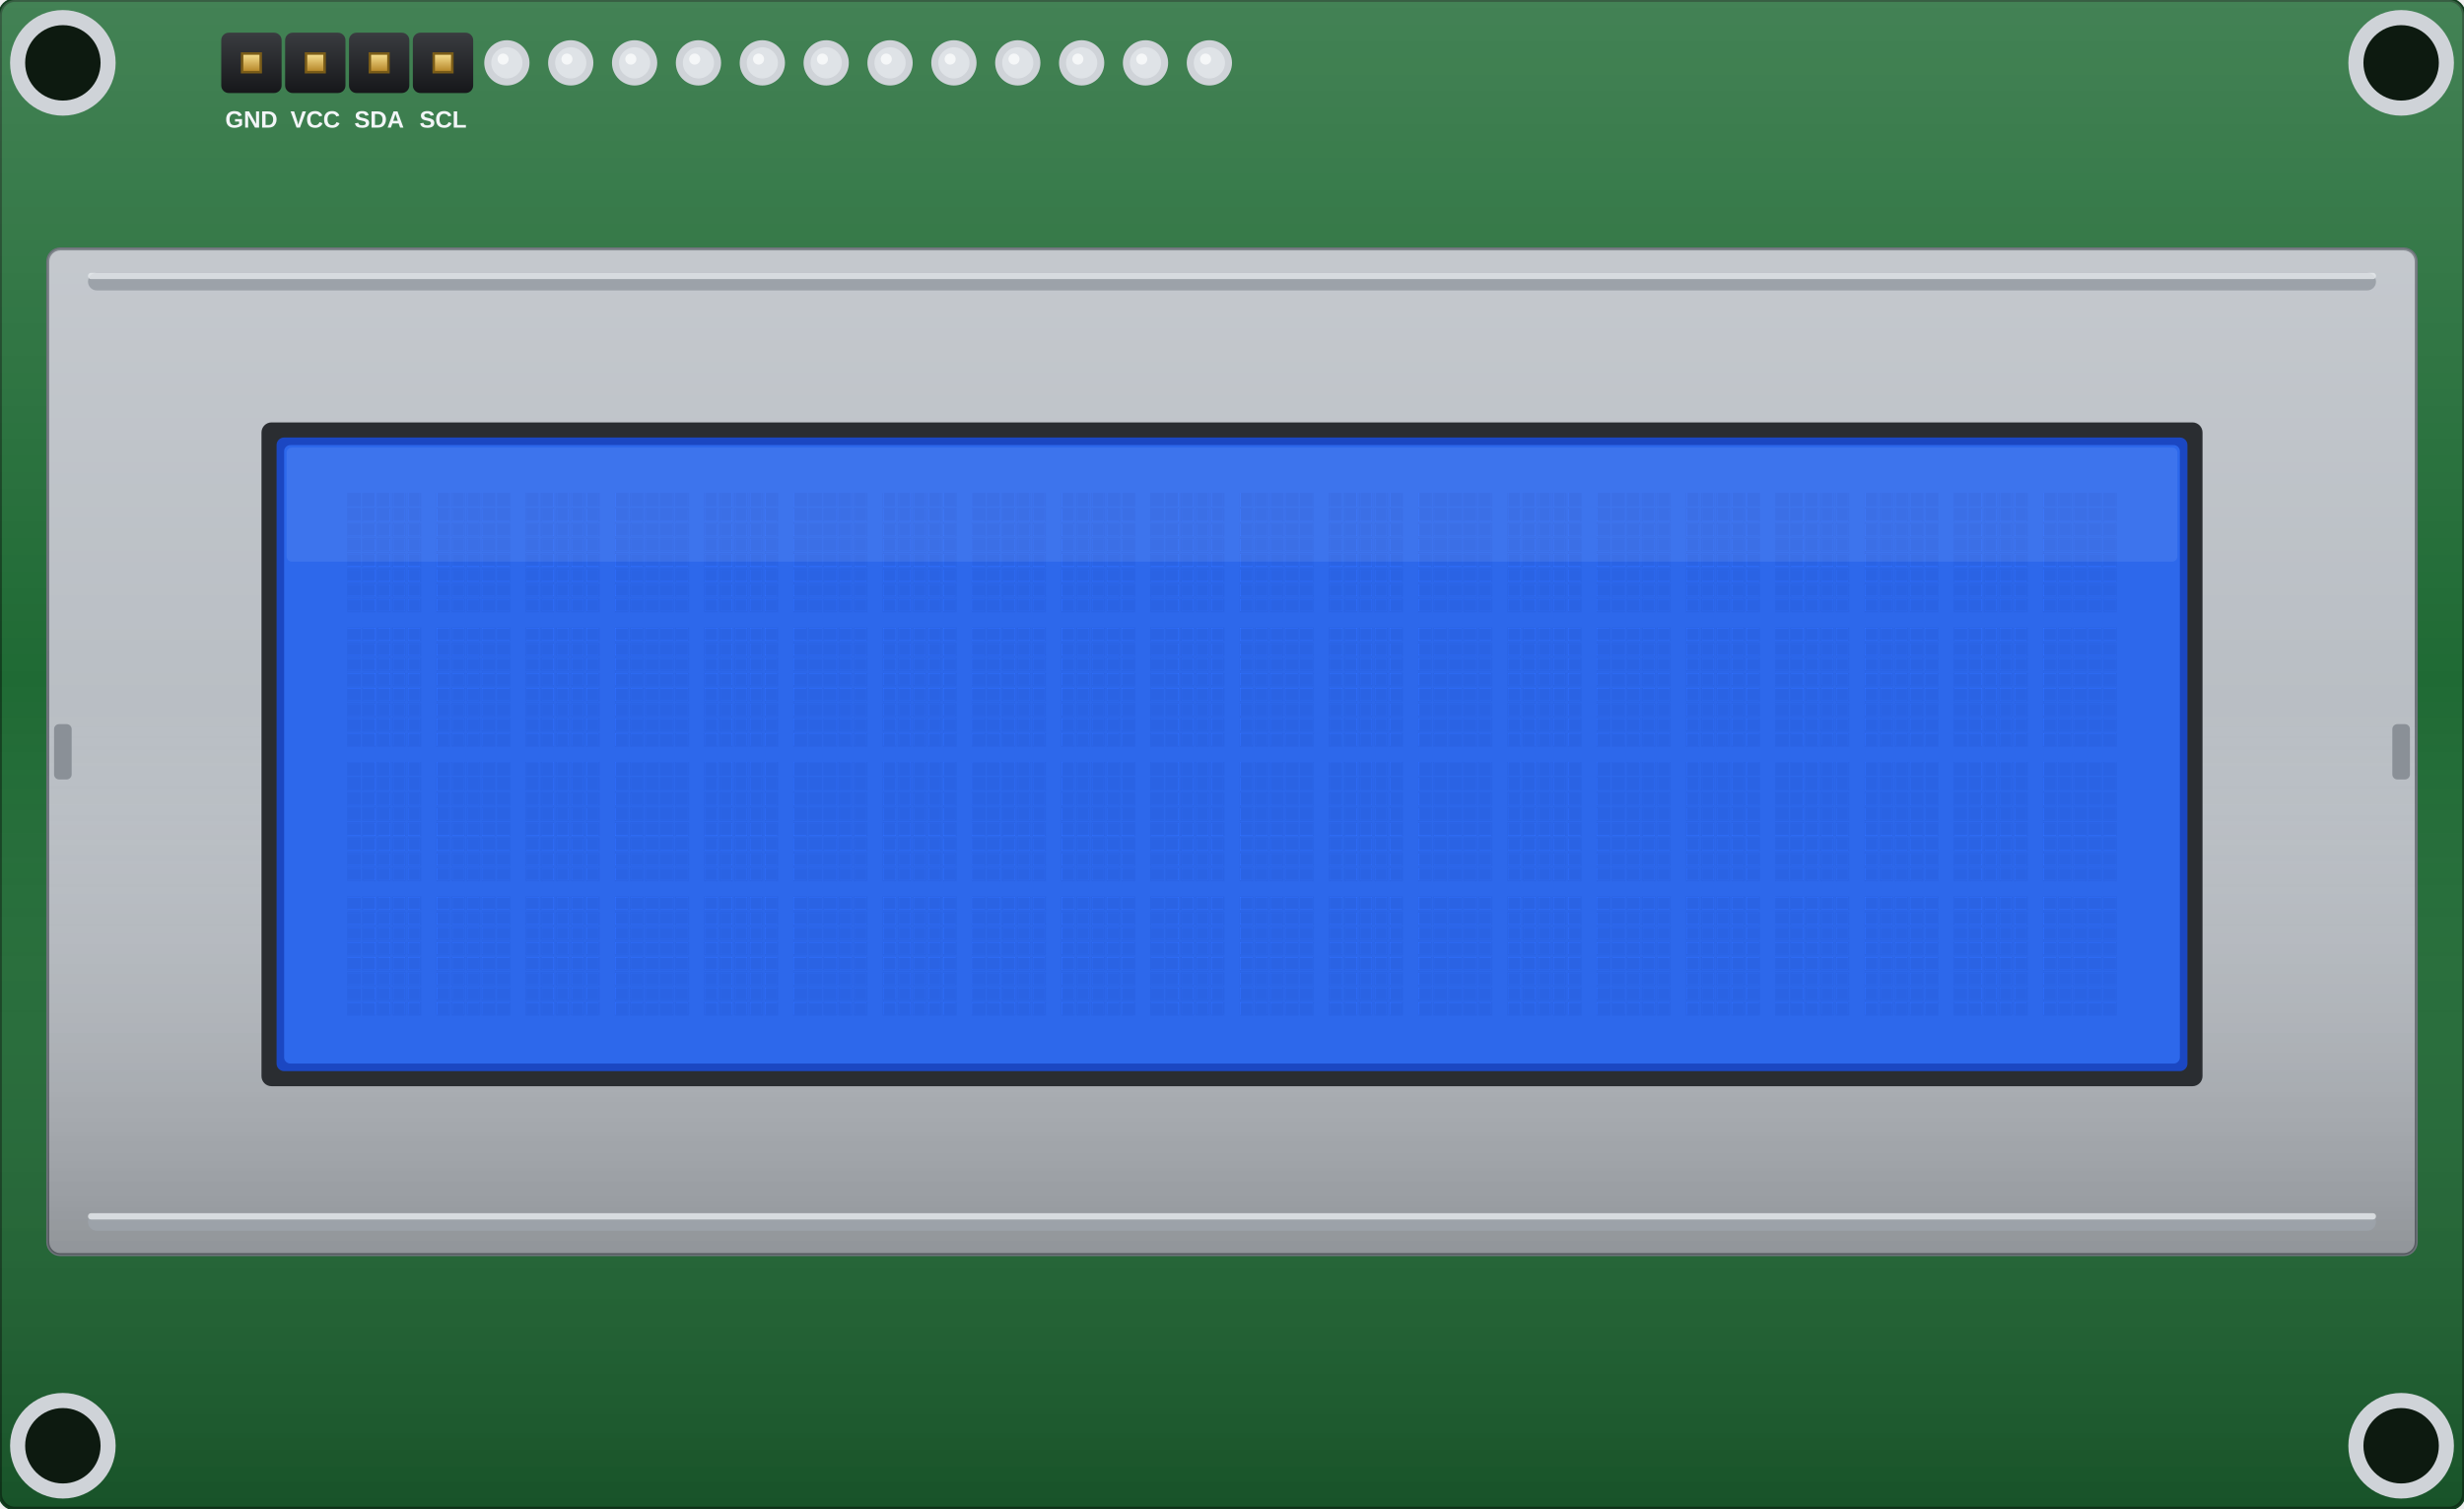
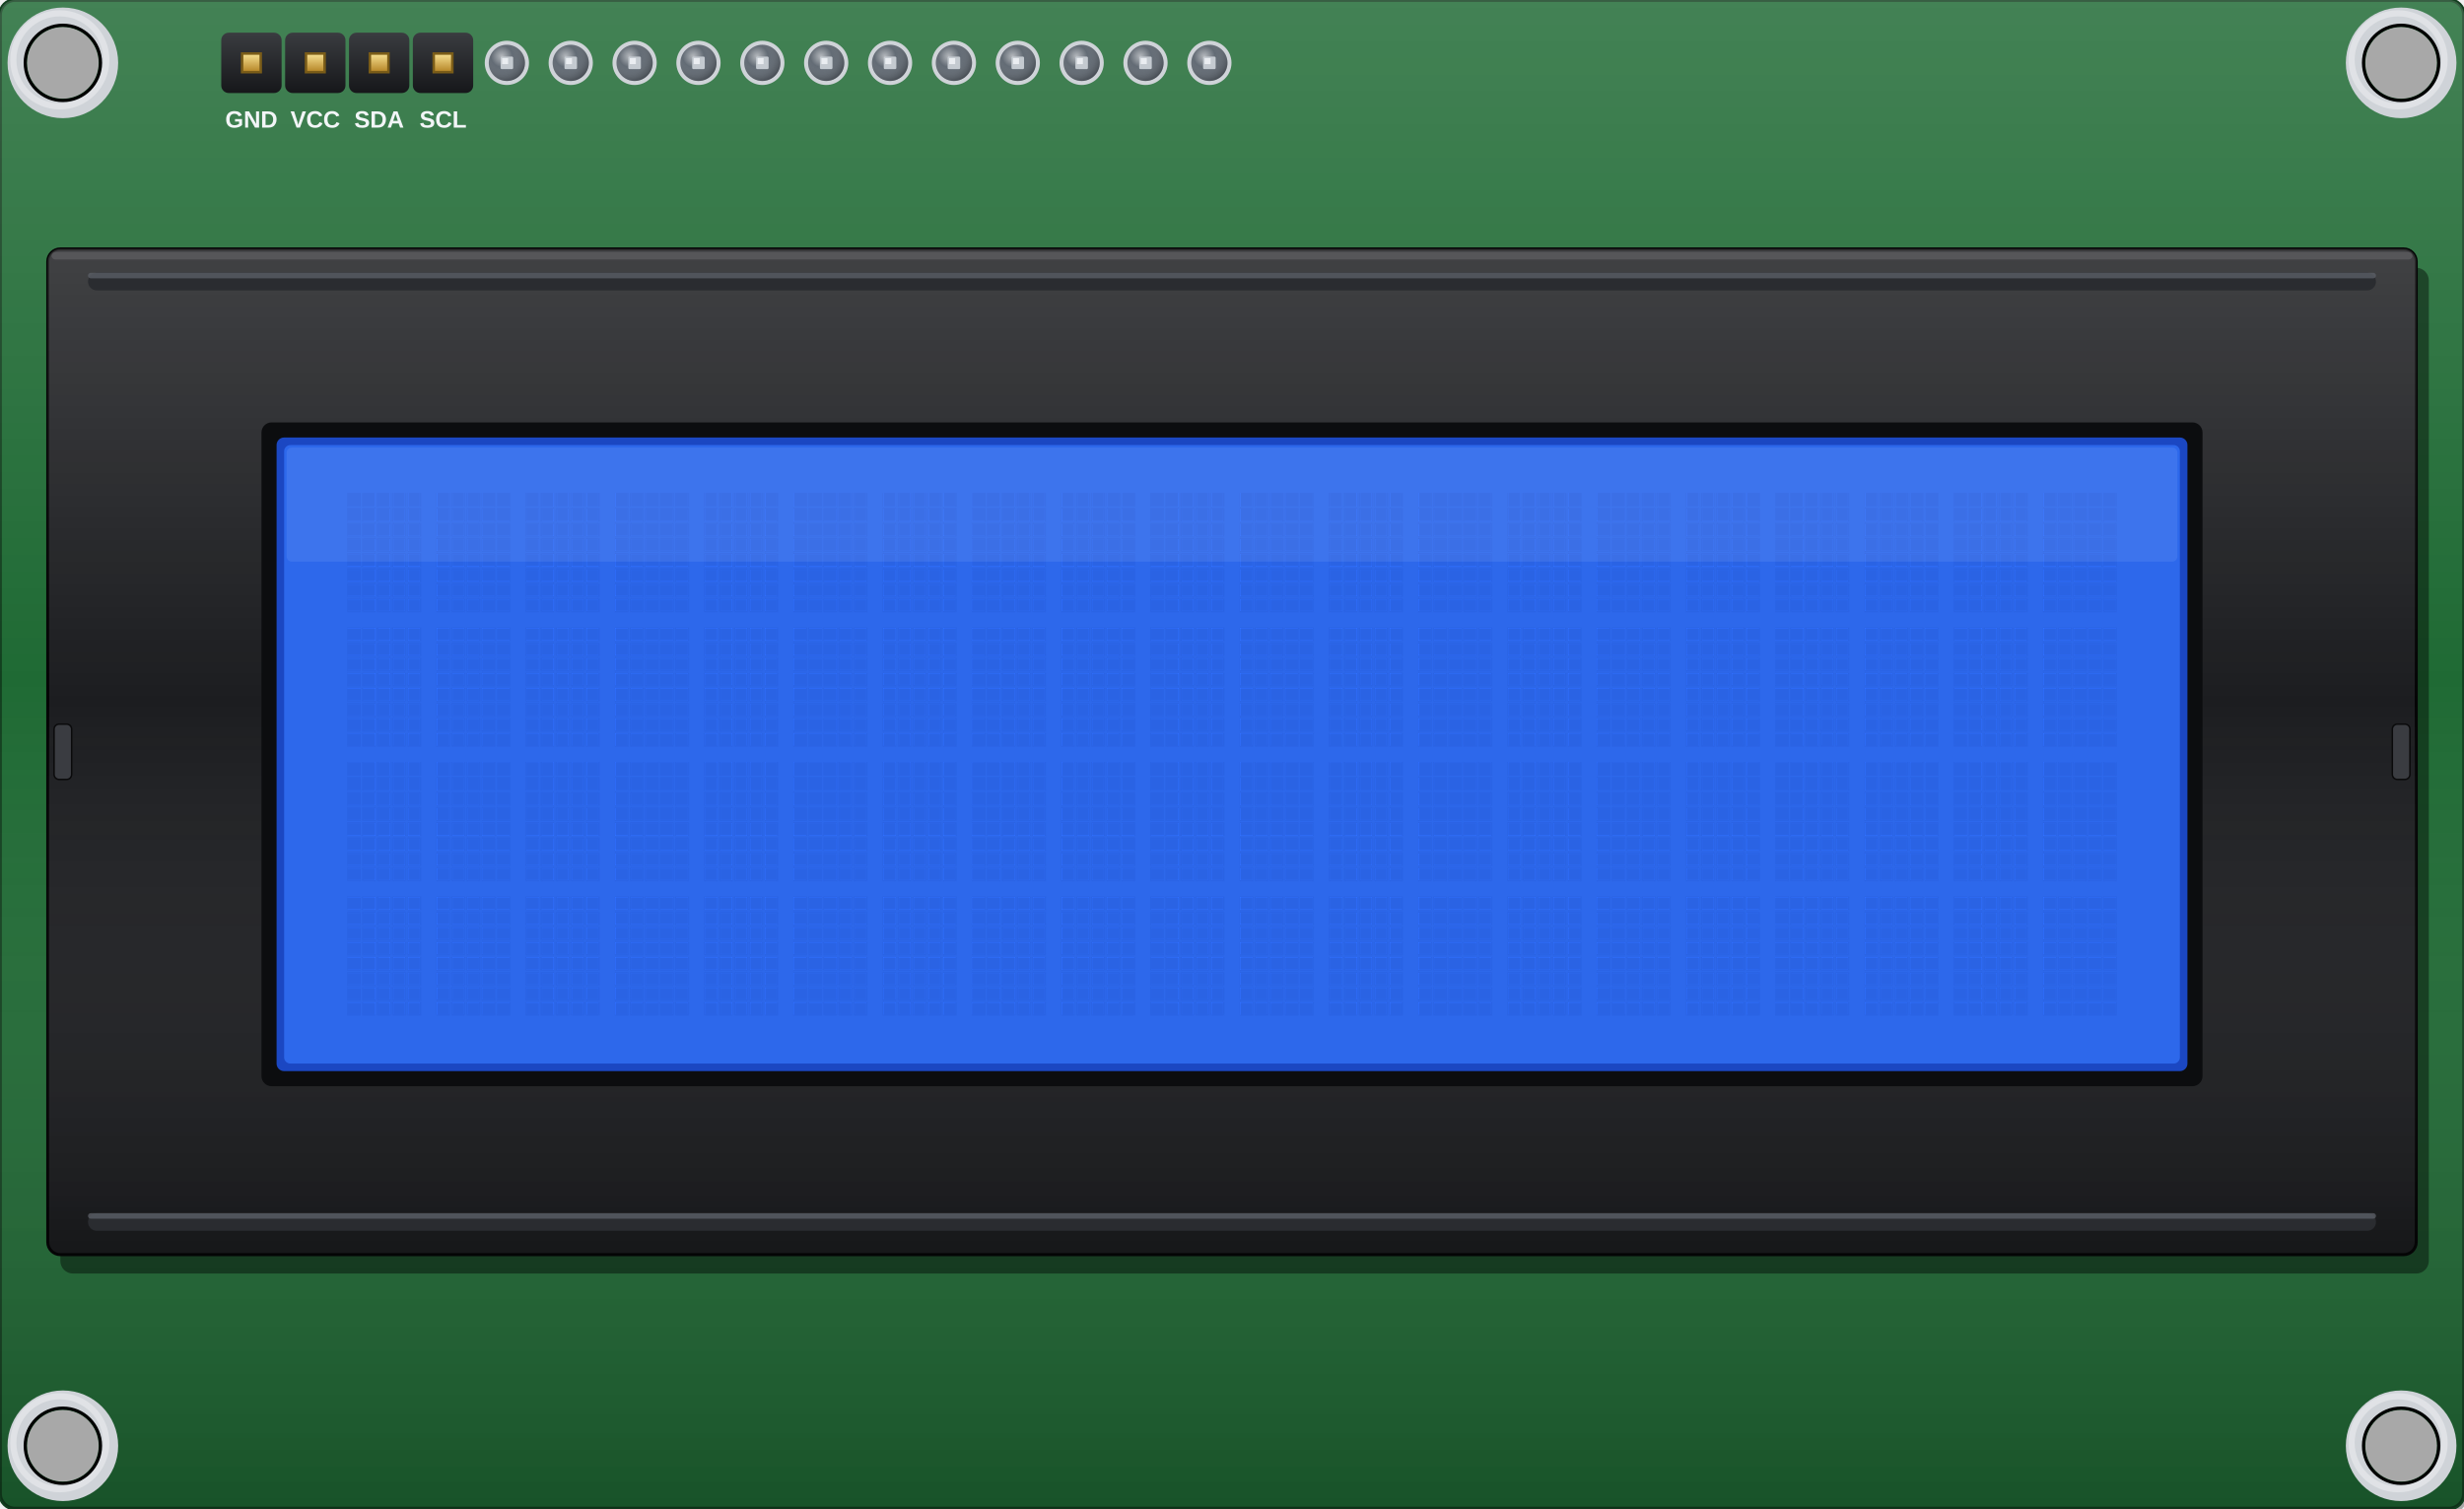
<svg xmlns="http://www.w3.org/2000/svg" version="1.1" width="370.394px" height="226.772px" viewBox="0 0 370.394 226.772">
  <defs>
    <linearGradient id="luz" x1="0" y1="0" x2="0" y2="1">
      <stop offset="0" stop-color="#ffffff" stop-opacity="0.16" />
      <stop offset="0.45" stop-color="#ffffff" stop-opacity="0" />
      <stop offset="1" stop-color="#000000" stop-opacity="0.22" />
    </linearGradient>
    <linearGradient id="metal" x1="0" y1="0" x2="0" y2="1">
      <stop offset="0" stop-color="#f4f6f8" />
      <stop offset="0.5" stop-color="#b9bfc6" />
      <stop offset="1" stop-color="#868d95" />
    </linearGradient>
    <linearGradient id="metal-h" x1="0" y1="0" x2="1" y2="0">
      <stop offset="0" stop-color="#8a9199" />
      <stop offset="0.35" stop-color="#eef1f4" />
      <stop offset="0.7" stop-color="#b3b9c0" />
      <stop offset="1" stop-color="#7c838b" />
    </linearGradient>
    <radialGradient id="lata" cx="0.4" cy="0.38" r="0.66">
      <stop offset="0" stop-color="#f6f8fa" />
      <stop offset="0.6" stop-color="#c3c9cf" />
      <stop offset="1" stop-color="#8c939b" />
    </radialGradient>
    <linearGradient id="plastico" x1="0" y1="0" x2="0" y2="1">
      <stop offset="0" stop-color="#3a3c40" />
      <stop offset="1" stop-color="#16171a" />
    </linearGradient>
    <linearGradient id="ouro" x1="0" y1="0" x2="0" y2="1">
      <stop offset="0" stop-color="#f4dc8c" />
      <stop offset="1" stop-color="#b88a2c" />
    </linearGradient>
+     <radialGradient id="solda" cx="0.36" cy="0.32" r="0.78">
+       <stop offset="0" stop-color="#ffffff" stop-opacity="0.55" />
+       <stop offset="0.38" stop-color="#ffffff" stop-opacity="0.06" />
+       <stop offset="1" stop-color="#000000" stop-opacity="0.35" />
+     </radialGradient>
+     <linearGradient id="vidro-borda" x1="0" y1="0" x2="1" y2="1">
+       <stop offset="0" stop-color="#9fb0bf" />
+       <stop offset="0.5" stop-color="#4d5966" />
+       <stop offset="1" stop-color="#8996a3" />
+     </linearGradient>
+     <pattern id="trama" x="0" y="0" width="2.4" height="2.4" patternUnits="userSpaceOnUse" patternTransform="rotate(40)">
+       <rect width="2.4" height="2.4" fill="#1e1f23" />
+       <rect width="2.4" height="1.1" fill="#2b2c31" />
+     </pattern>
  </defs>
-   <rect x="0" y="0" width="370.394" height="226.772" rx="2.268" fill="#1f6a34" stroke="#123f1f" stroke-width="0.567" />
-   <rect x="0" y="0" width="370.394" height="226.772" rx="2.268" fill="url(#luz)" />
-   <circle cx="9.449" cy="9.449" r="7.937" fill="#cfd3d8" />
-   <circle cx="9.449" cy="9.449" r="5.669" fill="#0d1a10" />
-   <circle cx="9.449" cy="217.323" r="7.937" fill="#cfd3d8" />
-   <circle cx="9.449" cy="217.323" r="5.669" fill="#0d1a10" />
-   <circle cx="360.945" cy="9.449" r="7.937" fill="#cfd3d8" />
-   <circle cx="360.945" cy="9.449" r="5.669" fill="#0d1a10" />
-   <circle cx="360.945" cy="217.323" r="7.937" fill="#cfd3d8" />
-   <circle cx="360.945" cy="217.323" r="5.669" fill="#0d1a10" />
-   <rect x="34.394" y="6.047" width="6.803" height="6.803" fill="#cfd3d8" />
-   <circle cx="47.395" cy="9.449" r="3.402" fill="#cfd3d8" />
-   <circle cx="56.995" cy="9.449" r="3.402" fill="#cfd3d8" />
-   <circle cx="66.595" cy="9.449" r="3.402" fill="#cfd3d8" />
-   <circle cx="76.195" cy="9.449" r="3.402" fill="#cfd3d8" />
-   <circle cx="76.195" cy="9.449" r="2.343" fill="#dfe3e7" />
-   <circle cx="75.628" cy="8.882" r="0.831" fill="#ffffff" fill-opacity="0.7" />
-   <circle cx="85.795" cy="9.449" r="3.402" fill="#cfd3d8" />
-   <circle cx="85.795" cy="9.449" r="2.343" fill="#dfe3e7" />
-   <circle cx="85.228" cy="8.882" r="0.831" fill="#ffffff" fill-opacity="0.7" />
-   <circle cx="95.395" cy="9.449" r="3.402" fill="#cfd3d8" />
-   <circle cx="95.395" cy="9.449" r="2.343" fill="#dfe3e7" />
-   <circle cx="94.828" cy="8.882" r="0.831" fill="#ffffff" fill-opacity="0.7" />
-   <circle cx="104.995" cy="9.449" r="3.402" fill="#cfd3d8" />
-   <circle cx="104.995" cy="9.449" r="2.343" fill="#dfe3e7" />
-   <circle cx="104.428" cy="8.882" r="0.831" fill="#ffffff" fill-opacity="0.7" />
-   <circle cx="114.595" cy="9.449" r="3.402" fill="#cfd3d8" />
-   <circle cx="114.595" cy="9.449" r="2.343" fill="#dfe3e7" />
-   <circle cx="114.028" cy="8.882" r="0.831" fill="#ffffff" fill-opacity="0.7" />
-   <circle cx="124.195" cy="9.449" r="3.402" fill="#cfd3d8" />
-   <circle cx="124.195" cy="9.449" r="2.343" fill="#dfe3e7" />
-   <circle cx="123.628" cy="8.882" r="0.831" fill="#ffffff" fill-opacity="0.7" />
-   <circle cx="133.795" cy="9.449" r="3.402" fill="#cfd3d8" />
-   <circle cx="133.795" cy="9.449" r="2.343" fill="#dfe3e7" />
-   <circle cx="133.228" cy="8.882" r="0.831" fill="#ffffff" fill-opacity="0.7" />
-   <circle cx="143.395" cy="9.449" r="3.402" fill="#cfd3d8" />
-   <circle cx="143.395" cy="9.449" r="2.343" fill="#dfe3e7" />
-   <circle cx="142.828" cy="8.882" r="0.831" fill="#ffffff" fill-opacity="0.7" />
-   <circle cx="152.995" cy="9.449" r="3.402" fill="#cfd3d8" />
-   <circle cx="152.995" cy="9.449" r="2.343" fill="#dfe3e7" />
-   <circle cx="152.428" cy="8.882" r="0.831" fill="#ffffff" fill-opacity="0.7" />
-   <circle cx="162.595" cy="9.449" r="3.402" fill="#cfd3d8" />
-   <circle cx="162.595" cy="9.449" r="2.343" fill="#dfe3e7" />
-   <circle cx="162.028" cy="8.882" r="0.831" fill="#ffffff" fill-opacity="0.7" />
-   <circle cx="172.195" cy="9.449" r="3.402" fill="#cfd3d8" />
-   <circle cx="172.195" cy="9.449" r="2.343" fill="#dfe3e7" />
-   <circle cx="171.628" cy="8.882" r="0.831" fill="#ffffff" fill-opacity="0.7" />
-   <circle cx="181.795" cy="9.449" r="3.402" fill="#cfd3d8" />
-   <circle cx="181.795" cy="9.449" r="2.343" fill="#dfe3e7" />
-   <circle cx="181.228" cy="8.882" r="0.831" fill="#ffffff" fill-opacity="0.7" />
-   <rect x="7.181" y="37.417" width="356.031" height="151.181" rx="1.89" fill="#b9bec4" stroke="#6d737a" stroke-width="0.454" />
+   <rect x="0.454" y="0.605" width="370.394" height="226.772" rx="2.268" fill="#000000" fill-opacity="0.3" />
+   <path fill-rule="evenodd" d="M2.268 0 L368.126 0 A2.268 2.268 0 0 1 370.394 2.268 L370.394 224.504 A2.268 2.268 0 0 1 368.126 226.772 L2.268 226.772 A2.268 2.268 0 0 1 0 224.504 L0 2.268 A2.268 2.268 0 0 1 2.268 0 Z M3.78 9.449 A5.669 5.669 0 1 0 15.118 9.449 A5.669 5.669 0 1 0 3.78 9.449 Z M3.78 217.323 A5.669 5.669 0 1 0 15.118 217.323 A5.669 5.669 0 1 0 3.78 217.323 Z M355.276 9.449 A5.669 5.669 0 1 0 366.614 9.449 A5.669 5.669 0 1 0 355.276 9.449 Z M355.276 217.323 A5.669 5.669 0 1 0 366.614 217.323 A5.669 5.669 0 1 0 355.276 217.323 Z" fill="#1f6a34" stroke="#123f1f" stroke-width="0.567" />
+   <path fill-rule="evenodd" d="M2.268 0 L368.126 0 A2.268 2.268 0 0 1 370.394 2.268 L370.394 224.504 A2.268 2.268 0 0 1 368.126 226.772 L2.268 226.772 A2.268 2.268 0 0 1 0 224.504 L0 2.268 A2.268 2.268 0 0 1 2.268 0 Z M3.78 9.449 A5.669 5.669 0 1 0 15.118 9.449 A5.669 5.669 0 1 0 3.78 9.449 Z M3.78 217.323 A5.669 5.669 0 1 0 15.118 217.323 A5.669 5.669 0 1 0 3.78 217.323 Z M355.276 9.449 A5.669 5.669 0 1 0 366.614 9.449 A5.669 5.669 0 1 0 355.276 9.449 Z M355.276 217.323 A5.669 5.669 0 1 0 366.614 217.323 A5.669 5.669 0 1 0 355.276 217.323 Z" fill="url(#luz)" />
+   <circle cx="9.449" cy="9.449" r="6.992" fill="none" stroke="#cfd3d8" stroke-width="2.646" />
+   <circle stroke-opacity="0.35" cx="8.995" cy="8.995" r="6.992" fill="none" stroke="#ffffff" stroke-width="0.926" />
+   <circle cx="9.449" cy="9.449" r="5.669" fill="none" stroke="#000000" stroke-width="0.454" />
+   <circle cx="9.449" cy="217.323" r="6.992" fill="none" stroke="#cfd3d8" stroke-width="2.646" />
+   <circle stroke-opacity="0.35" cx="8.995" cy="216.869" r="6.992" fill="none" stroke="#ffffff" stroke-width="0.926" />
+   <circle cx="9.449" cy="217.323" r="5.669" fill="none" stroke="#000000" stroke-width="0.454" />
+   <circle cx="360.945" cy="9.449" r="6.992" fill="none" stroke="#cfd3d8" stroke-width="2.646" />
+   <circle stroke-opacity="0.35" cx="360.491" cy="8.995" r="6.992" fill="none" stroke="#ffffff" stroke-width="0.926" />
+   <circle cx="360.945" cy="9.449" r="5.669" fill="none" stroke="#000000" stroke-width="0.454" />
+   <circle cx="360.945" cy="217.323" r="6.992" fill="none" stroke="#cfd3d8" stroke-width="2.646" />
+   <circle stroke-opacity="0.35" cx="360.491" cy="216.869" r="6.992" fill="none" stroke="#ffffff" stroke-width="0.926" />
+   <circle cx="360.945" cy="217.323" r="5.669" fill="none" stroke="#000000" stroke-width="0.454" />
+   <rect x="34.394" y="6.047" width="6.803" height="6.803" rx="0.378" fill="#d3b25a" />
+   <circle cx="47.395" cy="9.449" r="3.402" fill="#d3b25a" />
+   <circle cx="56.995" cy="9.449" r="3.402" fill="#d3b25a" />
+   <circle cx="66.595" cy="9.449" r="3.402" fill="#d3b25a" />
+   <circle cx="76.195" cy="9.449" r="3.326" fill="#cfd3d8" />
+   <circle cx="76.195" cy="9.449" r="2.721" fill="#59626c" />
+   <circle cx="76.195" cy="9.449" r="2.721" fill="url(#solda)" />
+   <rect x="75.25" y="8.504" width="1.89" height="1.89" rx="0.189" fill="#c4cad0" />
+   <rect x="75.477" y="8.731" width="0.907" height="0.907" fill="#f4f6f8" fill-opacity="0.8" />
+   <circle cx="85.795" cy="9.449" r="3.326" fill="#cfd3d8" />
+   <circle cx="85.795" cy="9.449" r="2.721" fill="#59626c" />
+   <circle cx="85.795" cy="9.449" r="2.721" fill="url(#solda)" />
+   <rect x="84.85" y="8.504" width="1.89" height="1.89" rx="0.189" fill="#c4cad0" />
+   <rect x="85.077" y="8.731" width="0.907" height="0.907" fill="#f4f6f8" fill-opacity="0.8" />
+   <circle cx="95.395" cy="9.449" r="3.326" fill="#cfd3d8" />
+   <circle cx="95.395" cy="9.449" r="2.721" fill="#59626c" />
+   <circle cx="95.395" cy="9.449" r="2.721" fill="url(#solda)" />
+   <rect x="94.45" y="8.504" width="1.89" height="1.89" rx="0.189" fill="#c4cad0" />
+   <rect x="94.677" y="8.731" width="0.907" height="0.907" fill="#f4f6f8" fill-opacity="0.8" />
+   <circle cx="104.995" cy="9.449" r="3.326" fill="#cfd3d8" />
+   <circle cx="104.995" cy="9.449" r="2.721" fill="#59626c" />
+   <circle cx="104.995" cy="9.449" r="2.721" fill="url(#solda)" />
+   <rect x="104.05" y="8.504" width="1.89" height="1.89" rx="0.189" fill="#c4cad0" />
+   <rect x="104.277" y="8.731" width="0.907" height="0.907" fill="#f4f6f8" fill-opacity="0.8" />
+   <circle cx="114.595" cy="9.449" r="3.326" fill="#cfd3d8" />
+   <circle cx="114.595" cy="9.449" r="2.721" fill="#59626c" />
+   <circle cx="114.595" cy="9.449" r="2.721" fill="url(#solda)" />
+   <rect x="113.65" y="8.504" width="1.89" height="1.89" rx="0.189" fill="#c4cad0" />
+   <rect x="113.877" y="8.731" width="0.907" height="0.907" fill="#f4f6f8" fill-opacity="0.8" />
+   <circle cx="124.195" cy="9.449" r="3.326" fill="#cfd3d8" />
+   <circle cx="124.195" cy="9.449" r="2.721" fill="#59626c" />
+   <circle cx="124.195" cy="9.449" r="2.721" fill="url(#solda)" />
+   <rect x="123.25" y="8.504" width="1.89" height="1.89" rx="0.189" fill="#c4cad0" />
+   <rect x="123.477" y="8.731" width="0.907" height="0.907" fill="#f4f6f8" fill-opacity="0.8" />
+   <circle cx="133.795" cy="9.449" r="3.326" fill="#cfd3d8" />
+   <circle cx="133.795" cy="9.449" r="2.721" fill="#59626c" />
+   <circle cx="133.795" cy="9.449" r="2.721" fill="url(#solda)" />
+   <rect x="132.85" y="8.504" width="1.89" height="1.89" rx="0.189" fill="#c4cad0" />
+   <rect x="133.077" y="8.731" width="0.907" height="0.907" fill="#f4f6f8" fill-opacity="0.8" />
+   <circle cx="143.395" cy="9.449" r="3.326" fill="#cfd3d8" />
+   <circle cx="143.395" cy="9.449" r="2.721" fill="#59626c" />
+   <circle cx="143.395" cy="9.449" r="2.721" fill="url(#solda)" />
+   <rect x="142.45" y="8.504" width="1.89" height="1.89" rx="0.189" fill="#c4cad0" />
+   <rect x="142.677" y="8.731" width="0.907" height="0.907" fill="#f4f6f8" fill-opacity="0.8" />
+   <circle cx="152.995" cy="9.449" r="3.326" fill="#cfd3d8" />
+   <circle cx="152.995" cy="9.449" r="2.721" fill="#59626c" />
+   <circle cx="152.995" cy="9.449" r="2.721" fill="url(#solda)" />
+   <rect x="152.05" y="8.504" width="1.89" height="1.89" rx="0.189" fill="#c4cad0" />
+   <rect x="152.277" y="8.731" width="0.907" height="0.907" fill="#f4f6f8" fill-opacity="0.8" />
+   <circle cx="162.595" cy="9.449" r="3.326" fill="#cfd3d8" />
+   <circle cx="162.595" cy="9.449" r="2.721" fill="#59626c" />
+   <circle cx="162.595" cy="9.449" r="2.721" fill="url(#solda)" />
+   <rect x="161.65" y="8.504" width="1.89" height="1.89" rx="0.189" fill="#c4cad0" />
+   <rect x="161.877" y="8.731" width="0.907" height="0.907" fill="#f4f6f8" fill-opacity="0.8" />
+   <circle cx="172.195" cy="9.449" r="3.326" fill="#cfd3d8" />
+   <circle cx="172.195" cy="9.449" r="2.721" fill="#59626c" />
+   <circle cx="172.195" cy="9.449" r="2.721" fill="url(#solda)" />
+   <rect x="171.25" y="8.504" width="1.89" height="1.89" rx="0.189" fill="#c4cad0" />
+   <rect x="171.477" y="8.731" width="0.907" height="0.907" fill="#f4f6f8" fill-opacity="0.8" />
+   <circle cx="181.795" cy="9.449" r="3.326" fill="#cfd3d8" />
+   <circle cx="181.795" cy="9.449" r="2.721" fill="#59626c" />
+   <circle cx="181.795" cy="9.449" r="2.721" fill="url(#solda)" />
+   <rect x="180.85" y="8.504" width="1.89" height="1.89" rx="0.189" fill="#c4cad0" />
+   <rect x="181.077" y="8.731" width="0.907" height="0.907" fill="#f4f6f8" fill-opacity="0.8" />
+   <rect x="9.071" y="40.252" width="356.031" height="151.181" rx="1.89" fill="#000000" fill-opacity="0.42" />
+   <rect x="7.181" y="37.417" width="356.031" height="151.181" rx="1.89" fill="#1c1d20" stroke="#050506" stroke-width="0.454" />
  <rect x="7.181" y="37.417" width="356.031" height="151.181" rx="1.89" fill="url(#luz)" />
-   <rect x="13.228" y="41.008" width="343.937" height="2.646" rx="1.323" fill="#9ca2a9" />
-   <rect x="13.228" y="41.008" width="343.937" height="0.945" rx="0.454" fill="#e6e9ec" fill-opacity="0.8" />
-   <rect x="13.228" y="182.362" width="343.937" height="2.646" rx="1.323" fill="#9ca2a9" />
-   <rect x="13.228" y="182.362" width="343.937" height="0.945" rx="0.454" fill="#e6e9ec" fill-opacity="0.8" />
-   <rect x="8.126" y="108.85" width="2.646" height="8.315" rx="0.756" fill="#8a9097" />
-   <rect x="359.622" y="108.85" width="2.646" height="8.315" rx="0.756" fill="#8a9097" />
-   <rect x="39.307" y="63.496" width="291.78" height="99.78" rx="1.512" fill="#2a2d31" />
+   <rect x="7.748" y="37.871" width="354.898" height="1.134" rx="0.567" fill="#ffffff" fill-opacity="0.12" />
+   <rect x="13.228" y="41.008" width="343.937" height="2.646" rx="1.323" fill="#2a2c30" />
+   <rect x="13.228" y="41.008" width="343.937" height="0.831" rx="0.416" fill="#5a5e65" fill-opacity="0.8" />
+   <rect x="13.228" y="182.362" width="343.937" height="2.646" rx="1.323" fill="#2a2c30" />
+   <rect x="13.228" y="182.362" width="343.937" height="0.831" rx="0.416" fill="#5a5e65" fill-opacity="0.8" />
+   <rect x="8.126" y="108.85" width="2.646" height="8.315" rx="0.756" fill="#3a3c41" stroke="#0a0a0b" stroke-width="0.227" />
+   <rect x="359.622" y="108.85" width="2.646" height="8.315" rx="0.756" fill="#3a3c41" stroke="#0a0a0b" stroke-width="0.227" />
+   <rect x="39.307" y="63.496" width="291.78" height="99.78" rx="1.512" fill="#0c0d0f" />
  <rect x="41.575" y="65.764" width="287.244" height="95.244" rx="1.134" fill="#1b47c2" />
  <rect x="42.709" y="66.898" width="284.976" height="92.976" rx="0.945" fill="#2f6cf0" fill-opacity="0.9" />
  <defs>
    <pattern id="pontos-lcd2004" x="52.157" y="74.079" width="13.417" height="20.22" patternUnits="userSpaceOnUse">
      <rect x="0" y="0" width="2.079" height="2.079" fill="#2a63e4" />
      <rect x="2.268" y="0" width="2.079" height="2.079" fill="#2a63e4" />
      <rect x="4.535" y="0" width="2.079" height="2.079" fill="#2a63e4" />
      <rect x="6.803" y="0" width="2.079" height="2.079" fill="#2a63e4" />
      <rect x="9.071" y="0" width="2.079" height="2.079" fill="#2a63e4" />
      <rect x="0" y="2.268" width="2.079" height="2.079" fill="#2a63e4" />
      <rect x="2.268" y="2.268" width="2.079" height="2.079" fill="#2a63e4" />
      <rect x="4.535" y="2.268" width="2.079" height="2.079" fill="#2a63e4" />
      <rect x="6.803" y="2.268" width="2.079" height="2.079" fill="#2a63e4" />
      <rect x="9.071" y="2.268" width="2.079" height="2.079" fill="#2a63e4" />
      <rect x="0" y="4.535" width="2.079" height="2.079" fill="#2a63e4" />
      <rect x="2.268" y="4.535" width="2.079" height="2.079" fill="#2a63e4" />
      <rect x="4.535" y="4.535" width="2.079" height="2.079" fill="#2a63e4" />
      <rect x="6.803" y="4.535" width="2.079" height="2.079" fill="#2a63e4" />
      <rect x="9.071" y="4.535" width="2.079" height="2.079" fill="#2a63e4" />
      <rect x="0" y="6.803" width="2.079" height="2.079" fill="#2a63e4" />
      <rect x="2.268" y="6.803" width="2.079" height="2.079" fill="#2a63e4" />
      <rect x="4.535" y="6.803" width="2.079" height="2.079" fill="#2a63e4" />
      <rect x="6.803" y="6.803" width="2.079" height="2.079" fill="#2a63e4" />
      <rect x="9.071" y="6.803" width="2.079" height="2.079" fill="#2a63e4" />
      <rect x="0" y="9.071" width="2.079" height="2.079" fill="#2a63e4" />
      <rect x="2.268" y="9.071" width="2.079" height="2.079" fill="#2a63e4" />
      <rect x="4.535" y="9.071" width="2.079" height="2.079" fill="#2a63e4" />
      <rect x="6.803" y="9.071" width="2.079" height="2.079" fill="#2a63e4" />
      <rect x="9.071" y="9.071" width="2.079" height="2.079" fill="#2a63e4" />
      <rect x="0" y="11.339" width="2.079" height="2.079" fill="#2a63e4" />
      <rect x="2.268" y="11.339" width="2.079" height="2.079" fill="#2a63e4" />
      <rect x="4.535" y="11.339" width="2.079" height="2.079" fill="#2a63e4" />
      <rect x="6.803" y="11.339" width="2.079" height="2.079" fill="#2a63e4" />
      <rect x="9.071" y="11.339" width="2.079" height="2.079" fill="#2a63e4" />
      <rect x="0" y="13.606" width="2.079" height="2.079" fill="#2a63e4" />
      <rect x="2.268" y="13.606" width="2.079" height="2.079" fill="#2a63e4" />
      <rect x="4.535" y="13.606" width="2.079" height="2.079" fill="#2a63e4" />
      <rect x="6.803" y="13.606" width="2.079" height="2.079" fill="#2a63e4" />
      <rect x="9.071" y="13.606" width="2.079" height="2.079" fill="#2a63e4" />
      <rect x="0" y="15.874" width="2.079" height="2.079" fill="#2a63e4" />
      <rect x="2.268" y="15.874" width="2.079" height="2.079" fill="#2a63e4" />
      <rect x="4.535" y="15.874" width="2.079" height="2.079" fill="#2a63e4" />
      <rect x="6.803" y="15.874" width="2.079" height="2.079" fill="#2a63e4" />
      <rect x="9.071" y="15.874" width="2.079" height="2.079" fill="#2a63e4" />
    </pattern>
  </defs>
  <rect x="52.157" y="74.079" width="266.079" height="78.614" fill="url(#pontos-lcd2004)" />
  <rect x="43.087" y="67.276" width="284.22" height="17.144" rx="0.756" fill="#ffffff" fill-opacity="0.08" />
  <rect x="33.26" y="4.913" width="9.071" height="9.071" rx="1.134" fill="url(#plastico)" />
  <rect x="36.208" y="7.861" width="3.175" height="3.175" fill="#7a5c18" />
  <rect x="36.586" y="8.239" width="2.419" height="2.419" fill="url(#ouro)" />
  <text transform="translate(37.795 17.764) rotate(0)" x="0" y="1.417" font-family="Arial" font-weight="bold" font-size="3.543" fill="#f2f5f7" text-anchor="middle">GND</text>
  <rect x="42.86" y="4.913" width="9.071" height="9.071" rx="1.134" fill="url(#plastico)" />
  <rect x="45.808" y="7.861" width="3.175" height="3.175" fill="#7a5c18" />
  <rect x="46.186" y="8.239" width="2.419" height="2.419" fill="url(#ouro)" />
  <text transform="translate(47.395 17.764) rotate(0)" x="0" y="1.417" font-family="Arial" font-weight="bold" font-size="3.543" fill="#f2f5f7" text-anchor="middle">VCC</text>
  <rect x="52.46" y="4.913" width="9.071" height="9.071" rx="1.134" fill="url(#plastico)" />
  <rect x="55.408" y="7.861" width="3.175" height="3.175" fill="#7a5c18" />
  <rect x="55.786" y="8.239" width="2.419" height="2.419" fill="url(#ouro)" />
  <text transform="translate(56.995 17.764) rotate(0)" x="0" y="1.417" font-family="Arial" font-weight="bold" font-size="3.543" fill="#f2f5f7" text-anchor="middle">SDA</text>
  <rect x="62.06" y="4.913" width="9.071" height="9.071" rx="1.134" fill="url(#plastico)" />
  <rect x="65.008" y="7.861" width="3.175" height="3.175" fill="#7a5c18" />
  <rect x="65.386" y="8.239" width="2.419" height="2.419" fill="url(#ouro)" />
  <text transform="translate(66.595 17.764) rotate(0)" x="0" y="1.417" font-family="Arial" font-weight="bold" font-size="3.543" fill="#f2f5f7" text-anchor="middle">SCL</text>
</svg>
